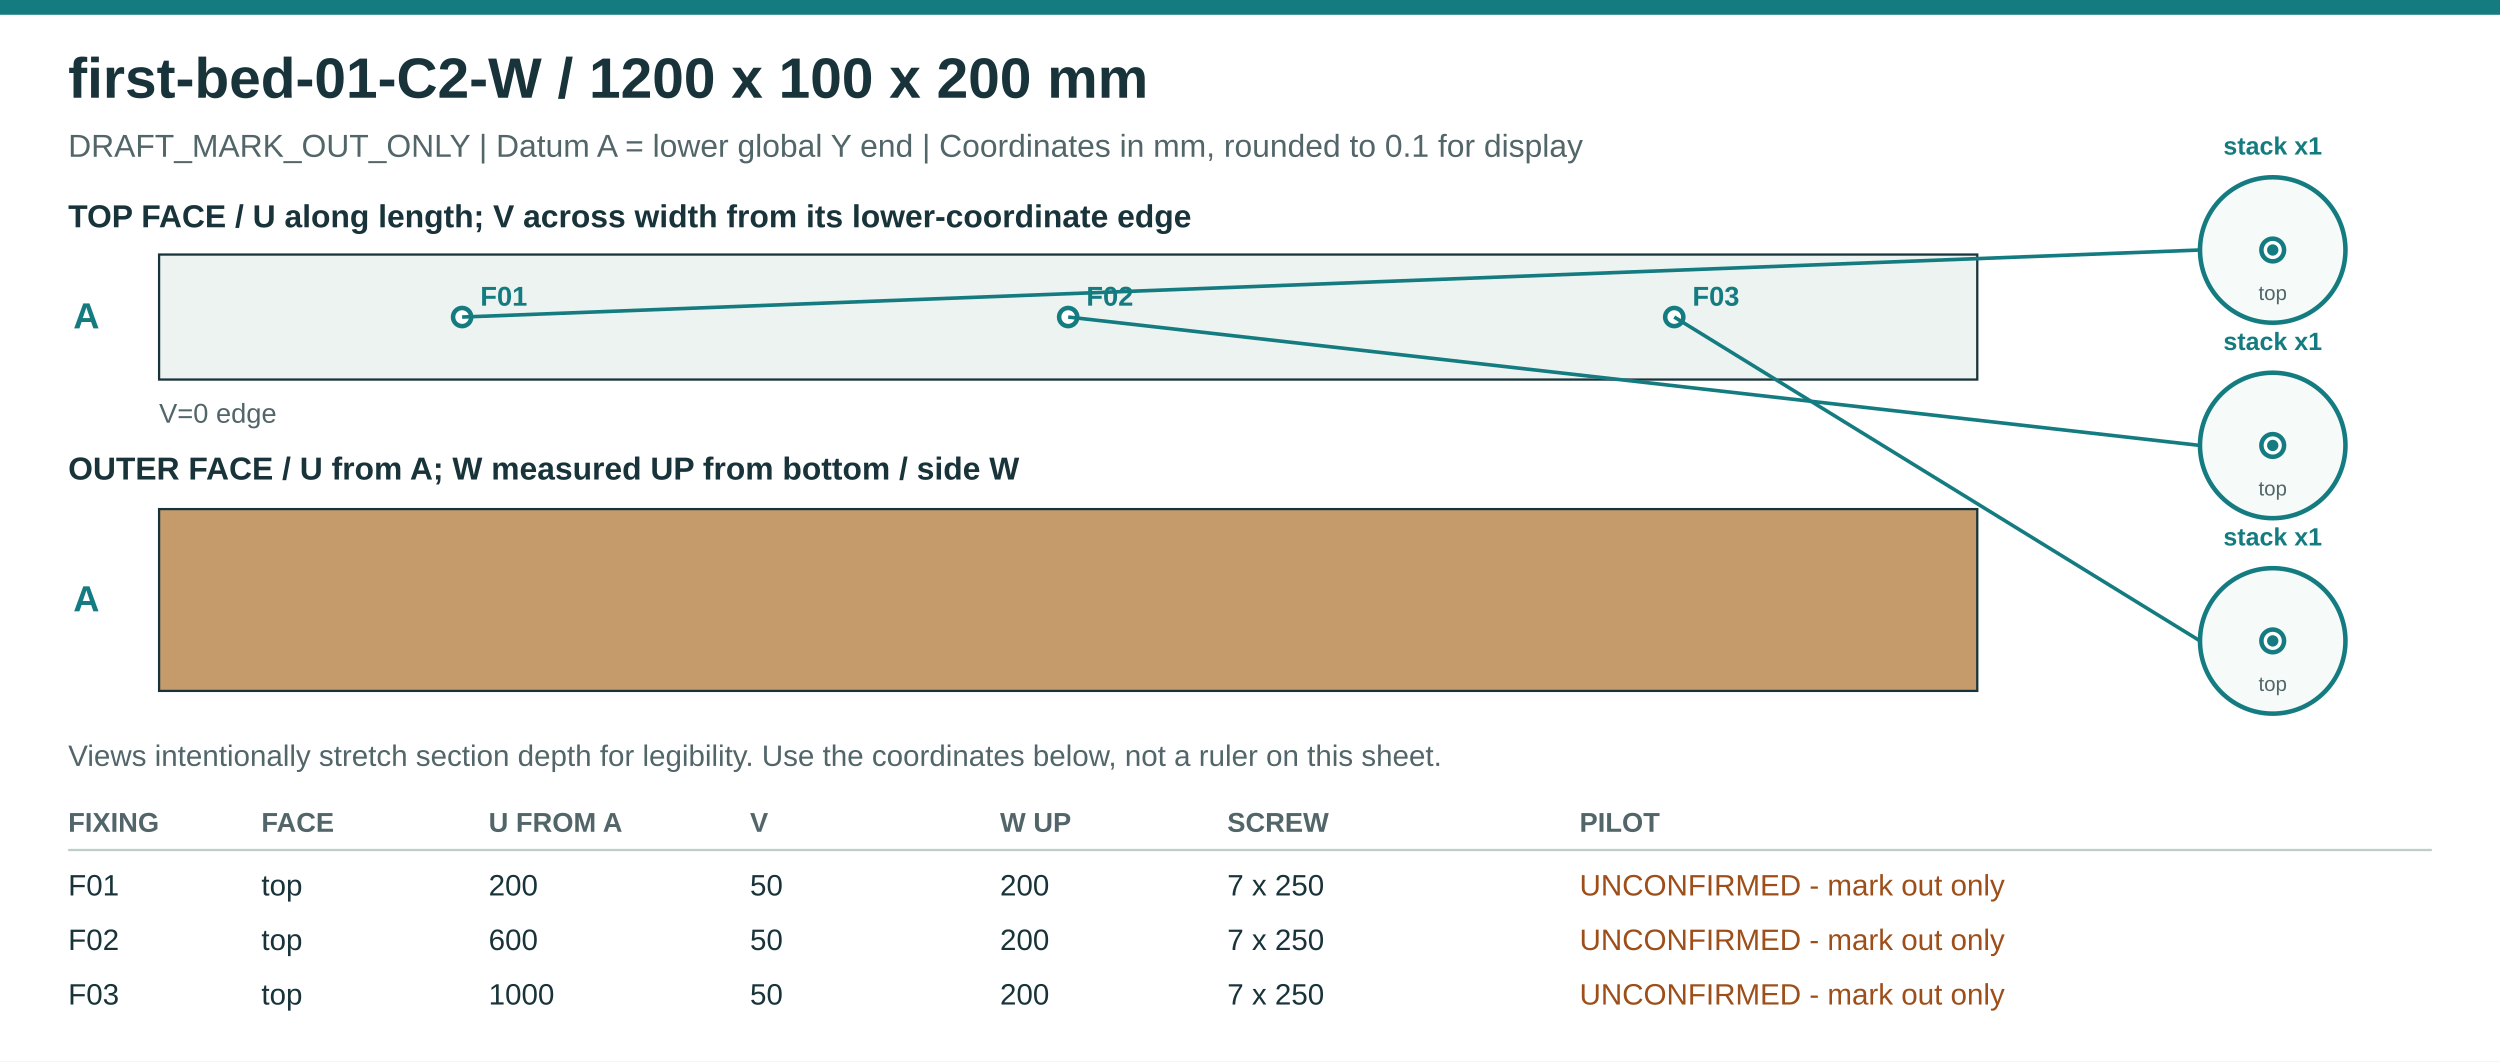
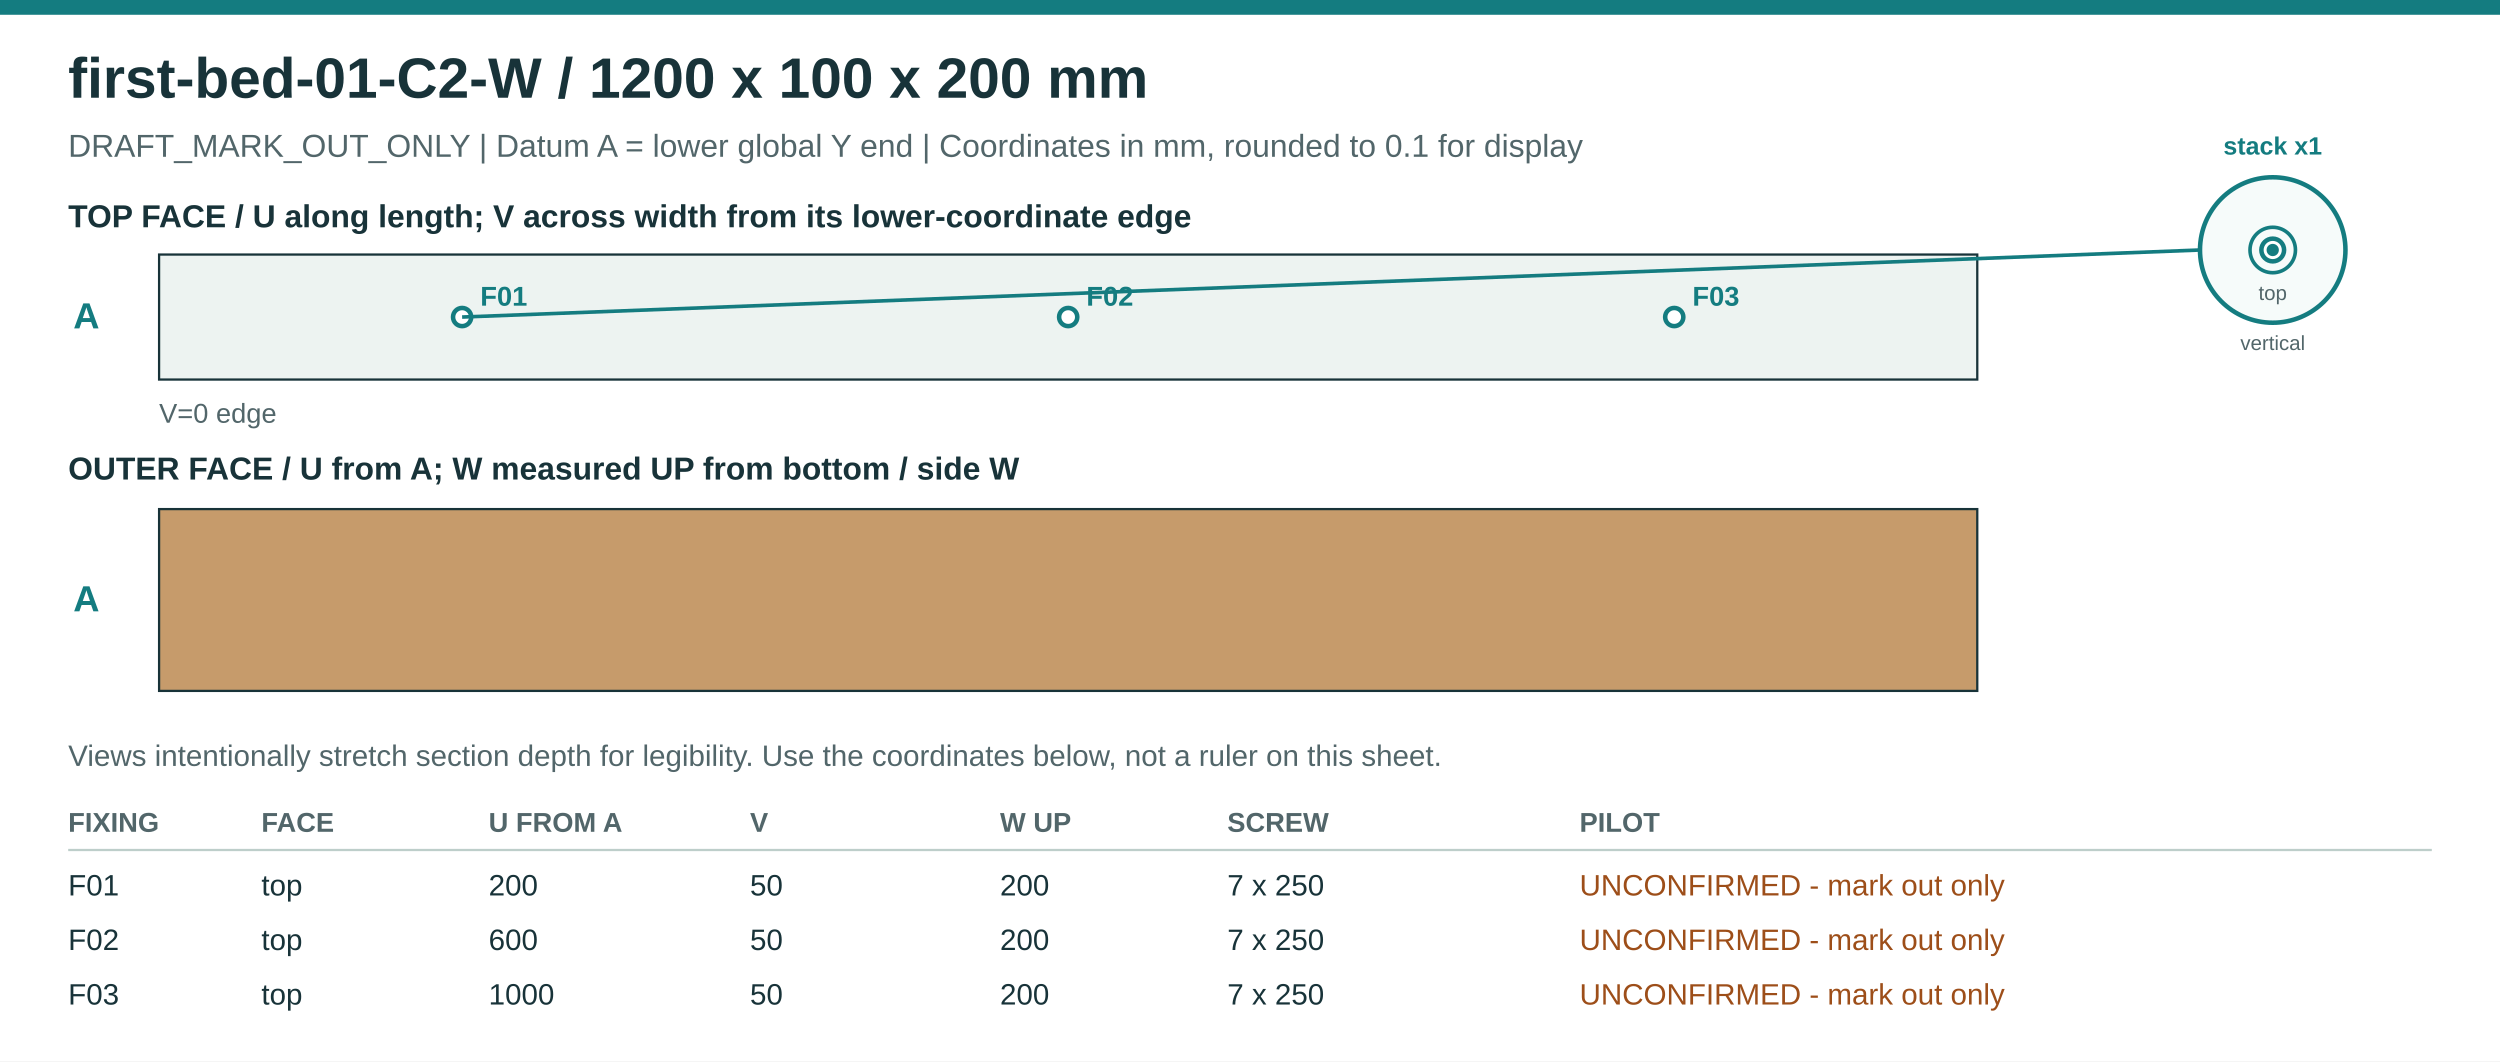
<svg xmlns="http://www.w3.org/2000/svg" width="1100" height="467" viewBox="0 0 1100 467">
  <rect width="100%" height="100%" fill="white" />
  <rect x="0" y="0" width="1100" height="6" fill="#147c80" stroke="#147c80" stroke-width="1" />
  <text x="30" y="43" font-family="Arial,Helvetica,sans-serif" font-size="25" font-weight="700" fill="#183339" text-anchor="start">first-bed-01-C2-W / 1200 x 100 x 200 mm</text>
  <text x="30" y="69" font-family="Arial,Helvetica,sans-serif" font-size="14" font-weight="400" fill="#52666a" text-anchor="start">DRAFT_MARK_OUT_ONLY  |  Datum A = lower global Y end  |  Coordinates in mm, rounded to 0.1 for display</text>
  <text x="30" y="100" font-family="Arial,Helvetica,sans-serif" font-size="14" font-weight="700" fill="#183339" text-anchor="start">TOP FACE / U along length; V across width from its lower-coordinate edge</text>
  <rect x="70" y="112" width="800" height="55" fill="#edf3f1" stroke="#183339" stroke-width="1" />
  <text x="38" y="144.5" font-family="Arial,Helvetica,sans-serif" font-size="16" font-weight="700" fill="#147c80" text-anchor="middle">A</text>
  <text x="70" y="186" font-family="Arial,Helvetica,sans-serif" font-size="12" font-weight="400" fill="#52666a" text-anchor="start">V=0 edge</text>
  <text x="30" y="211" font-family="Arial,Helvetica,sans-serif" font-size="14" font-weight="700" fill="#183339" text-anchor="start">OUTER FACE / U from A; W measured UP from bottom / side W</text>
  <rect x="70" y="224" width="800" height="80" fill="#c69b6b" stroke="#183339" stroke-width="1" />
  <text x="38" y="269.0" font-family="Arial,Helvetica,sans-serif" font-size="16" font-weight="700" fill="#147c80" text-anchor="middle">A</text>
  <circle cx="203.333" cy="139.5" r="4" fill="white" stroke="#147c80" stroke-width="2" />
  <text x="211.333" y="134.5" font-family="Arial,Helvetica,sans-serif" font-size="12" font-weight="700" fill="#147c80" text-anchor="start">F01</text>
  <circle cx="470.0" cy="139.5" r="4" fill="white" stroke="#147c80" stroke-width="2" />
  <text x="478.0" y="134.5" font-family="Arial,Helvetica,sans-serif" font-size="12" font-weight="700" fill="#147c80" text-anchor="start">F02</text>
  <circle cx="736.667" cy="139.5" r="4" fill="white" stroke="#147c80" stroke-width="2" />
  <text x="744.667" y="134.5" font-family="Arial,Helvetica,sans-serif" font-size="12" font-weight="700" fill="#147c80" text-anchor="start">F03</text>
  <line x1="203.333" y1="139.5" x2="968" y2="110" stroke="#147c80" stroke-width="1.6" />
  <circle cx="1000" cy="110" r="32" fill="#f6fbfa" stroke="#147c80" stroke-width="2" />
  <circle cx="1000" cy="110" r="5" fill="white" stroke="#147c80" stroke-width="2" />
  <text x="1000" y="68" font-family="Arial,Helvetica,sans-serif" font-size="11" font-weight="700" fill="#147c80" text-anchor="middle">stack x1</text>
  <text x="1000" y="132" font-family="Arial,Helvetica,sans-serif" font-size="9" font-weight="400" fill="#52666a" text-anchor="middle">top</text>
-   <line x1="1000" y1="110" x2="1000" y2="110" stroke="#147c80" stroke-width="1.8" />
-   <circle cx="1000" cy="110" r="2" fill="#147c80" stroke="#147c80" stroke-width="1" />
-   <line x1="470.0" y1="139.5" x2="968" y2="196" stroke="#147c80" stroke-width="1.6" />
-   <circle cx="1000" cy="196" r="32" fill="#f6fbfa" stroke="#147c80" stroke-width="2" />
-   <circle cx="1000" cy="196" r="5" fill="white" stroke="#147c80" stroke-width="2" />
-   <text x="1000" y="154" font-family="Arial,Helvetica,sans-serif" font-size="11" font-weight="700" fill="#147c80" text-anchor="middle">stack x1</text>
-   <text x="1000" y="218" font-family="Arial,Helvetica,sans-serif" font-size="9" font-weight="400" fill="#52666a" text-anchor="middle">top</text>
-   <line x1="1000" y1="196" x2="1000" y2="196" stroke="#147c80" stroke-width="1.8" />
-   <circle cx="1000" cy="196" r="2" fill="#147c80" stroke="#147c80" stroke-width="1" />
-   <line x1="736.667" y1="139.5" x2="968" y2="282" stroke="#147c80" stroke-width="1.6" />
-   <circle cx="1000" cy="282" r="32" fill="#f6fbfa" stroke="#147c80" stroke-width="2" />
-   <circle cx="1000" cy="282" r="5" fill="white" stroke="#147c80" stroke-width="2" />
-   <text x="1000" y="240" font-family="Arial,Helvetica,sans-serif" font-size="11" font-weight="700" fill="#147c80" text-anchor="middle">stack x1</text>
-   <text x="1000" y="304" font-family="Arial,Helvetica,sans-serif" font-size="9" font-weight="400" fill="#52666a" text-anchor="middle">top</text>
-   <line x1="1000" y1="282" x2="1000" y2="282" stroke="#147c80" stroke-width="1.8" />
-   <circle cx="1000" cy="282" r="2" fill="#147c80" stroke="#147c80" stroke-width="1" />
+   <circle cx="1000" cy="110" r="10" fill="none" stroke="#147c80" stroke-width="1.6" />
+   <circle cx="1000" cy="110" r="2.2" fill="#147c80" stroke="#147c80" stroke-width="1" />
+   <text x="1000" y="154" font-family="Arial,Helvetica,sans-serif" font-size="9" font-weight="400" fill="#52666a" text-anchor="middle">vertical</text>
  <text x="30" y="337" font-family="Arial,Helvetica,sans-serif" font-size="13" font-weight="400" fill="#52666a" text-anchor="start">Views intentionally stretch section depth for legibility. Use the coordinates below, not a ruler on this sheet.</text>
  <text x="30" y="366" font-family="Arial,Helvetica,sans-serif" font-size="12" font-weight="700" fill="#52666a" text-anchor="start">FIXING</text>
  <text x="115" y="366" font-family="Arial,Helvetica,sans-serif" font-size="12" font-weight="700" fill="#52666a" text-anchor="start">FACE</text>
  <text x="215" y="366" font-family="Arial,Helvetica,sans-serif" font-size="12" font-weight="700" fill="#52666a" text-anchor="start">U FROM A</text>
  <text x="330" y="366" font-family="Arial,Helvetica,sans-serif" font-size="12" font-weight="700" fill="#52666a" text-anchor="start">V</text>
  <text x="440" y="366" font-family="Arial,Helvetica,sans-serif" font-size="12" font-weight="700" fill="#52666a" text-anchor="start">W UP</text>
  <text x="540" y="366" font-family="Arial,Helvetica,sans-serif" font-size="12" font-weight="700" fill="#52666a" text-anchor="start">SCREW</text>
  <text x="695" y="366" font-family="Arial,Helvetica,sans-serif" font-size="12" font-weight="700" fill="#52666a" text-anchor="start">PILOT</text>
  <line x1="30" y1="374" x2="1070" y2="374" stroke="#bdceca" stroke-width="1" />
  <text x="30" y="394" font-family="Arial,Helvetica,sans-serif" font-size="13" font-weight="400" fill="#183339" text-anchor="start">F01</text>
  <text x="115" y="394" font-family="Arial,Helvetica,sans-serif" font-size="13" font-weight="400" fill="#183339" text-anchor="start">top</text>
  <text x="215" y="394" font-family="Arial,Helvetica,sans-serif" font-size="13" font-weight="400" fill="#183339" text-anchor="start">200</text>
  <text x="330" y="394" font-family="Arial,Helvetica,sans-serif" font-size="13" font-weight="400" fill="#183339" text-anchor="start">50</text>
  <text x="440" y="394" font-family="Arial,Helvetica,sans-serif" font-size="13" font-weight="400" fill="#183339" text-anchor="start">200</text>
  <text x="540" y="394" font-family="Arial,Helvetica,sans-serif" font-size="13" font-weight="400" fill="#183339" text-anchor="start">7 x 250</text>
  <text x="695" y="394" font-family="Arial,Helvetica,sans-serif" font-size="13" font-weight="400" fill="#9d4e19" text-anchor="start">UNCONFIRMED - mark out only</text>
  <text x="30" y="418" font-family="Arial,Helvetica,sans-serif" font-size="13" font-weight="400" fill="#183339" text-anchor="start">F02</text>
  <text x="115" y="418" font-family="Arial,Helvetica,sans-serif" font-size="13" font-weight="400" fill="#183339" text-anchor="start">top</text>
  <text x="215" y="418" font-family="Arial,Helvetica,sans-serif" font-size="13" font-weight="400" fill="#183339" text-anchor="start">600</text>
  <text x="330" y="418" font-family="Arial,Helvetica,sans-serif" font-size="13" font-weight="400" fill="#183339" text-anchor="start">50</text>
  <text x="440" y="418" font-family="Arial,Helvetica,sans-serif" font-size="13" font-weight="400" fill="#183339" text-anchor="start">200</text>
  <text x="540" y="418" font-family="Arial,Helvetica,sans-serif" font-size="13" font-weight="400" fill="#183339" text-anchor="start">7 x 250</text>
  <text x="695" y="418" font-family="Arial,Helvetica,sans-serif" font-size="13" font-weight="400" fill="#9d4e19" text-anchor="start">UNCONFIRMED - mark out only</text>
  <text x="30" y="442" font-family="Arial,Helvetica,sans-serif" font-size="13" font-weight="400" fill="#183339" text-anchor="start">F03</text>
  <text x="115" y="442" font-family="Arial,Helvetica,sans-serif" font-size="13" font-weight="400" fill="#183339" text-anchor="start">top</text>
  <text x="215" y="442" font-family="Arial,Helvetica,sans-serif" font-size="13" font-weight="400" fill="#183339" text-anchor="start">1000</text>
  <text x="330" y="442" font-family="Arial,Helvetica,sans-serif" font-size="13" font-weight="400" fill="#183339" text-anchor="start">50</text>
  <text x="440" y="442" font-family="Arial,Helvetica,sans-serif" font-size="13" font-weight="400" fill="#183339" text-anchor="start">200</text>
  <text x="540" y="442" font-family="Arial,Helvetica,sans-serif" font-size="13" font-weight="400" fill="#183339" text-anchor="start">7 x 250</text>
  <text x="695" y="442" font-family="Arial,Helvetica,sans-serif" font-size="13" font-weight="400" fill="#9d4e19" text-anchor="start">UNCONFIRMED - mark out only</text>
</svg>
